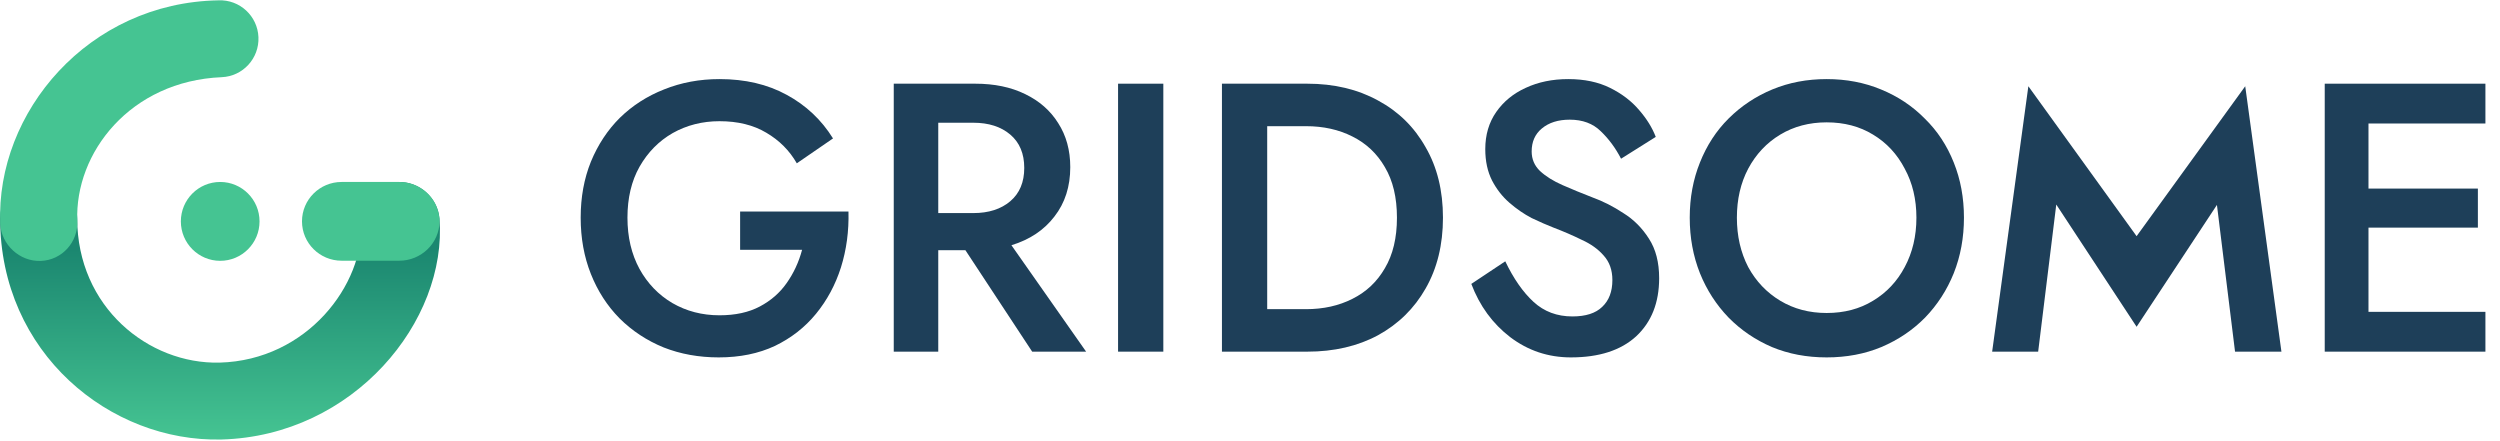
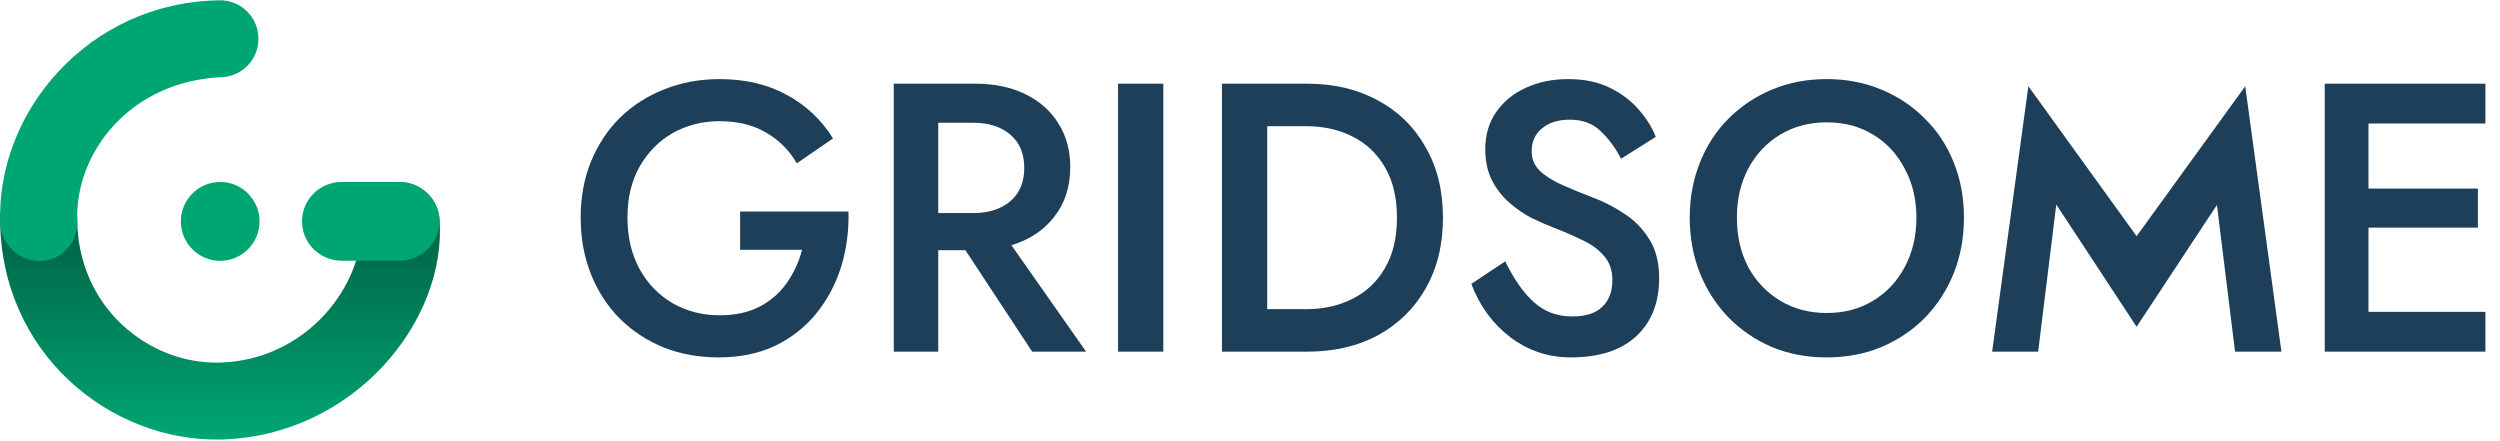
<svg xmlns="http://www.w3.org/2000/svg" width="1392" height="245" viewBox="0 0 1392 245" fill="none">
  <path d="M221.494 101.381C233.274 100.815 243.701 109.953 244.718 121.743C249.124 178.78 196.925 242.674 123.366 244.717C61.377 246.247 0.068 196.619 0.068 121.58C0.068 109.754 9.841 100.167 21.634 100.167C33.427 100.167 42.987 109.754 42.987 121.58C42.987 170.939 82.675 202.883 122.316 201.905C171.115 200.549 202.839 158.295 201.189 123.795C200.623 111.983 209.715 101.948 221.494 101.381Z" fill="url(#paint0_linear)" />
-   <path d="M168.15 123.24C168.15 111.133 178.026 101.318 190.208 101.318L222.354 101.318C234.537 101.318 244.718 111.133 244.718 123.24C244.718 135.348 234.537 145.163 222.354 145.163H190.208C178.026 145.163 168.15 135.348 168.15 123.24Z" fill="#45C492" />
-   <path d="M100.7 123.272C100.7 111.147 110.513 101.318 122.604 101.318C134.696 101.318 144.509 111.147 144.509 123.272C144.509 135.397 134.696 145.227 122.604 145.227C110.513 145.227 100.7 135.397 100.7 123.272Z" fill="#45C492" />
-   <path fill-rule="evenodd" clip-rule="evenodd" d="M143.902 20.696C144.392 32.512 135.236 42.488 123.453 42.979C72.588 45.097 41.535 85.076 43.046 123.036C43.517 134.852 34.537 144.814 22.753 145.286C10.969 145.758 0.606 136.221 0.136 124.405C-2.327 62.545 49.181 1.391 121.681 0.19C133.464 -0.3 143.413 8.88 143.902 20.696Z" fill="#45C492" />
+   <path d="M168.15 123.24C168.15 111.133 178.026 101.318 190.208 101.318L222.354 101.318C234.537 101.318 244.718 111.133 244.718 123.24C244.718 135.348 234.537 145.163 222.354 145.163H190.208C178.026 145.163 168.15 135.348 168.15 123.24Z" fill="#00A672" />
+   <path d="M100.7 123.272C100.7 111.147 110.513 101.318 122.604 101.318C134.696 101.318 144.509 111.147 144.509 123.272C144.509 135.397 134.696 145.227 122.604 145.227C110.513 145.227 100.7 135.397 100.7 123.272Z" fill="#00A672" />
+   <path fill-rule="evenodd" clip-rule="evenodd" d="M143.902 20.696C144.392 32.512 135.236 42.488 123.453 42.979C72.588 45.097 41.535 85.076 43.046 123.036C43.517 134.852 34.537 144.814 22.753 145.286C10.969 145.758 0.606 136.221 0.136 124.405C-2.327 62.545 49.181 1.391 121.681 0.19C133.464 -0.3 143.413 8.88 143.902 20.696Z" fill="#00A672" />
  <path d="M412.099 139.104H446.6C444.78 145.925 441.91 152.107 437.99 157.649C434.209 163.048 429.239 167.383 423.079 170.651C416.918 173.919 409.428 175.553 400.608 175.553C390.947 175.553 382.196 173.28 374.356 168.732C366.656 164.185 360.565 157.862 356.085 149.762C351.605 141.52 349.365 131.999 349.365 121.2C349.365 110.258 351.605 100.808 356.085 92.851C360.705 84.751 366.866 78.498 374.566 74.093C382.406 69.688 391.087 67.486 400.608 67.486C410.828 67.486 419.509 69.617 426.649 73.88C433.929 78.143 439.6 83.827 443.66 90.932L463.821 77.077C457.381 66.704 448.77 58.604 437.99 52.778C427.349 46.952 414.888 44.039 400.608 44.039C389.547 44.039 379.256 45.957 369.736 49.794C360.355 53.489 352.165 58.746 345.164 65.567C338.304 72.388 332.914 80.559 328.994 90.08C325.213 99.458 323.323 109.832 323.323 121.2C323.323 132.568 325.213 143.012 328.994 152.533C332.774 162.054 338.094 170.296 344.954 177.259C351.955 184.221 360.145 189.621 369.526 193.458C378.906 197.153 389.127 199 400.187 199C411.948 199 422.379 196.868 431.479 192.605C440.58 188.2 448.21 182.232 454.37 174.701C460.531 167.169 465.151 158.572 468.231 148.909C471.311 139.104 472.711 128.731 472.431 117.789H412.099V139.104Z" fill="#1E3F59" />
  <path d="M522.422 139.318H537.543L574.715 195.803H604.747L563.165 136.547C573.385 133.42 581.366 128.092 587.106 120.56C592.986 113.029 595.926 103.863 595.926 93.064C595.926 83.685 593.686 75.514 589.206 68.551C584.866 61.588 578.705 56.189 570.725 52.352C562.885 48.515 553.644 46.597 543.004 46.597H497.641V195.803H522.422V139.318ZM522.422 118.642V68.338H541.953C550.494 68.338 557.354 70.541 562.535 74.946C567.715 79.351 570.305 85.532 570.305 93.49C570.305 101.448 567.715 107.629 562.535 112.034C557.354 116.439 550.494 118.642 541.953 118.642H522.422Z" fill="#1E3F59" />
  <path d="M622.54 46.597V195.803H647.742V46.597H622.54Z" fill="#1E3F59" />
  <path d="M727.838 195.803C742.819 195.803 755.98 192.748 767.32 186.637C778.661 180.385 787.482 171.717 793.782 160.633C800.222 149.407 803.442 136.262 803.442 121.2C803.442 106.137 800.222 93.064 793.782 81.98C787.482 70.754 778.661 62.086 767.32 55.975C755.98 49.723 742.819 46.597 727.838 46.597H680.376V195.803H727.838ZM705.577 172.143V70.257H727.208C736.869 70.257 745.479 72.175 753.04 76.012C760.74 79.848 766.76 85.532 771.101 93.064C775.581 100.595 777.821 109.974 777.821 121.2C777.821 132.426 775.581 141.804 771.101 149.336C766.76 156.867 760.74 162.551 753.04 166.388C745.479 170.225 736.869 172.143 727.208 172.143H705.577Z" fill="#1E3F59" />
  <path d="M838.13 145.499L819.229 158.075C823.85 170.296 831.06 180.172 840.861 187.703C850.801 195.234 862.072 199 874.672 199C890.353 199 902.464 195.092 911.004 187.277C919.545 179.319 923.815 168.519 923.815 154.878C923.815 146.067 921.925 138.749 918.145 132.923C914.365 126.955 909.604 122.194 903.864 118.642C898.264 114.947 892.523 112.034 886.643 109.903C880.763 107.629 875.233 105.355 870.052 103.082C864.872 100.808 860.672 98.179 857.452 95.195C854.371 92.211 852.831 88.588 852.831 84.325C852.831 78.925 854.721 74.662 858.502 71.535C862.422 68.267 867.602 66.633 874.042 66.633C881.183 66.633 886.923 68.764 891.263 73.028C895.744 77.291 899.524 82.406 902.604 88.374L921.925 76.225C919.965 71.109 916.885 66.136 912.685 61.304C908.484 56.331 903.094 52.21 896.514 48.941C889.933 45.673 882.163 44.039 873.202 44.039C864.382 44.039 856.471 45.673 849.471 48.941C842.611 52.068 837.15 56.544 833.09 62.37C829.03 68.196 827 75.088 827 83.046C827 89.724 828.26 95.55 830.78 100.524C833.3 105.355 836.52 109.476 840.441 112.887C844.361 116.297 848.491 119.139 852.831 121.413C857.312 123.544 861.372 125.321 865.012 126.742C870.612 128.873 875.863 131.147 880.763 133.563C885.803 135.836 889.863 138.749 892.944 142.302C896.164 145.854 897.774 150.401 897.774 155.943C897.774 162.338 895.884 167.311 892.103 170.864C888.463 174.417 882.933 176.193 875.512 176.193C866.972 176.193 859.762 173.493 853.881 168.093C848.001 162.693 842.751 155.162 838.13 145.499Z" fill="#1E3F59" />
  <path d="M940.847 121.2C940.847 132.284 942.738 142.586 946.518 152.107C950.298 161.485 955.618 169.727 962.479 176.832C969.339 183.795 977.389 189.266 986.63 193.245C995.87 197.082 1006.02 199 1017.08 199C1028.14 199 1038.29 197.082 1047.53 193.245C1056.91 189.266 1065.03 183.795 1071.89 176.832C1078.75 169.727 1084.08 161.485 1087.86 152.107C1091.64 142.586 1093.53 132.284 1093.53 121.2C1093.53 110.116 1091.64 99.885 1087.86 90.506C1084.08 80.985 1078.69 72.814 1071.68 65.993C1064.82 59.031 1056.7 53.631 1047.32 49.794C1038.08 45.957 1028 44.039 1017.08 44.039C1006.16 44.039 996.08 45.957 986.84 49.794C977.599 53.631 969.479 59.031 962.479 65.993C955.618 72.814 950.298 80.985 946.518 90.506C942.738 99.885 940.847 110.116 940.847 121.2ZM967.099 121.2C967.099 110.968 969.199 101.874 973.399 93.916C977.739 85.817 983.69 79.493 991.25 74.946C998.811 70.399 1007.42 68.125 1017.08 68.125C1026.88 68.125 1035.49 70.399 1042.91 74.946C1050.47 79.493 1056.35 85.817 1060.55 93.916C1064.89 101.874 1067.06 110.968 1067.06 121.2C1067.06 131.431 1064.89 140.597 1060.55 148.696C1056.35 156.654 1050.47 162.906 1042.91 167.454C1035.49 172.001 1026.88 174.274 1017.08 174.274C1007.42 174.274 998.811 172.001 991.25 167.454C983.69 162.906 977.739 156.654 973.399 148.696C969.199 140.597 967.099 131.431 967.099 121.2Z" fill="#1E3F59" />
  <path d="M1144.93 113.882L1189.66 181.948L1234.39 114.095L1244.47 195.803H1270.3L1250.14 48.018L1189.66 131.502L1129.39 48.018L1109.23 195.803H1134.85L1144.93 113.882Z" fill="#1E3F59" />
  <path d="M1318.77 126.742H1379.68V105H1318.77V68.764H1383.88V46.597H1294.41V195.803H1383.88V173.635H1318.77V126.742Z" fill="#1E3F59" />
  <defs>
    <linearGradient id="paint0_linear" x1="122.359" y1="244.718" x2="122.359" y2="138.843" gradientUnits="userSpaceOnUse">
-       <stop stop-color="#45C492" />
-       <stop offset="1" stop-color="#1B8770" />
+       <stop stop-color="#00A672" />
+       <stop offset="1" stop-color="#006B4A" />
    </linearGradient>
  </defs>
</svg>
